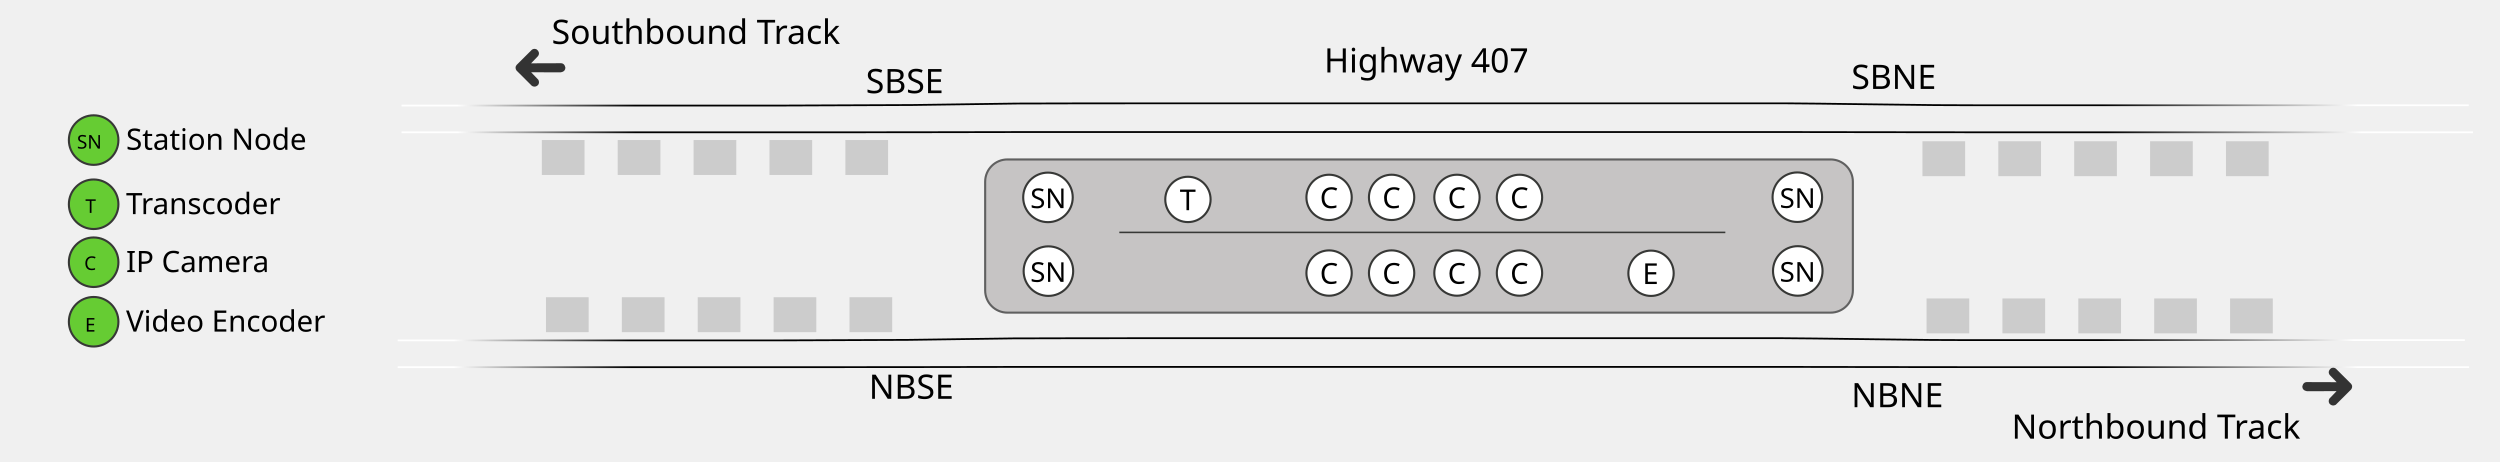
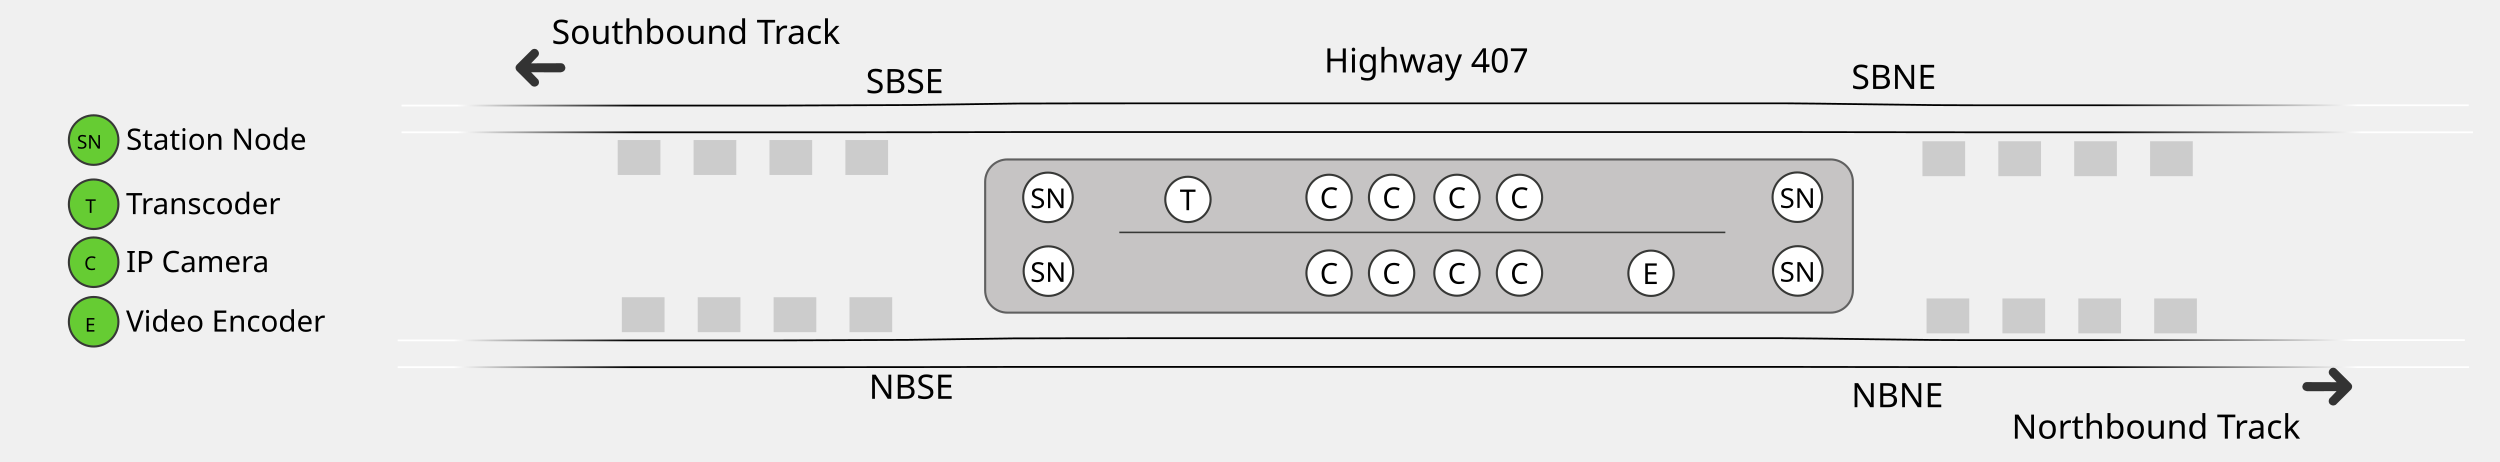
<svg xmlns="http://www.w3.org/2000/svg" xmlns:xlink="http://www.w3.org/1999/xlink" version="1.1" id="Layer_1" x="0px" y="0px" width="1186px" height="219px" viewBox="0 0 1186 219" enable-background="new 0 0 1186 219" xml:space="preserve">
  <defs id="defs62">
    <linearGradient id="linearGradient63">
      <stop style="stop-color:#000000;stop-opacity:1;" offset="0" id="stop63" />
      <stop style="stop-color:#000000;stop-opacity:0;" offset="1" id="stop64" />
    </linearGradient>
    <linearGradient xlink:href="#linearGradient63" id="linearGradient64" x1="188.661" y1="178.12" x2="1171.328" y2="178.12" gradientUnits="userSpaceOnUse" />
    <linearGradient xlink:href="#linearGradient63" id="linearGradient65" gradientUnits="userSpaceOnUse" x1="188.661" y1="178.12" x2="1171.328" y2="178.12" gradientTransform="translate(1.841615,-111.4177)" />
    <linearGradient xlink:href="#SVGID_4_" id="linearGradient66" gradientUnits="userSpaceOnUse" gradientTransform="matrix(1,0,0,0.00832997,435.5613,71.45361)" x1="-245.059" y1="-570.334" x2="737.608" y2="-570.334" />
    <linearGradient xlink:href="#SVGID_3_" id="linearGradient67" gradientUnits="userSpaceOnUse" gradientTransform="matrix(1,0,0,0.06548077,435.5613,89.93411)" x1="-245.059" y1="-555.749" x2="735.607" y2="-555.749" />
  </defs>
  <path fill="#C6C4C4" stroke="#606060" stroke-miterlimit="10" d="M878.999,137.766c0,5.824-4.723,10.549-10.549,10.549H477.91  c-5.826,0-10.549-4.725-10.549-10.549V86.192c0-5.826,4.723-10.549,10.549-10.549h390.54c5.826,0,10.549,4.723,10.549,10.549  V137.766z" id="path1" />
  <g id="Layer_1_1_">
</g>
  <circle id="circle1" fill="#ffffff" stroke="#373836" stroke-miterlimit="10" cx="852.656" cy="93.55" r="11.75" style="display:inline">
</circle>
  <circle id="circle2" fill="#FFFFFF" stroke="#373836" stroke-miterlimit="10" cx="852.865" cy="128.533" r="11.75">
</circle>
  <circle id="circle3" fill="#FFFFFF" stroke="#373836" stroke-miterlimit="10" cx="630.514" cy="93.637" r="10.75">
</circle>
  <circle id="circle4" fill="#ffffff" stroke="#373836" stroke-miterlimit="10" cx="660.174" cy="93.637" r="10.75" style="display:inline">
</circle>
  <circle id="circle5" fill="#FFFFFF" stroke="#373836" stroke-miterlimit="10" cx="691.181" cy="93.637" r="10.75">
</circle>
  <circle id="circle6" fill="#FFFFFF" stroke="#373836" stroke-miterlimit="10" cx="720.841" cy="93.637" r="10.75">
</circle>
  <circle id="circle7" fill="#FFFFFF" stroke="#373836" stroke-miterlimit="10" cx="630.514" cy="129.534" r="10.75">
</circle>
  <circle id="circle8" fill="#FFFFFF" stroke="#373836" stroke-miterlimit="10" cx="660.174" cy="129.534" r="10.75">
</circle>
  <circle id="circle9" fill="#FFFFFF" stroke="#373836" stroke-miterlimit="10" cx="691.181" cy="129.534" r="10.75">
</circle>
  <circle id="circle10" fill="#FFFFFF" stroke="#373836" stroke-miterlimit="10" cx="720.841" cy="129.534" r="10.75">
</circle>
  <circle id="circle11" fill="#FFFFFF" stroke="#373836" stroke-miterlimit="10" cx="497.156" cy="93.637" r="11.75">
</circle>
  <circle id="circle12" fill="#ffffff" stroke="#373836" stroke-miterlimit="10" cx="497.365" cy="128.621" r="11.75" style="display:inline">
</circle>
  <circle id="circle13" fill="#ffffff" stroke="#373836" stroke-miterlimit="10" cx="563.555" cy="94.608" r="10.75" style="display:inline">
</circle>
  <circle fill="#66cc33" stroke="#373836" stroke-miterlimit="10" cx="44.425" cy="66.458" r="11.75" id="circle14" style="display:inline" />
  <circle id="circle15" fill="#ffffff" stroke="#373836" stroke-miterlimit="10" cx="783.245" cy="129.639" r="10.75">
</circle>
  <circle fill="#66cc33" stroke="#373836" stroke-miterlimit="10" cx="44.425" cy="96.901" r="11.75" id="circle16" />
  <circle fill="#66cc33" stroke="#373836" stroke-miterlimit="10" cx="44.425" cy="124.403" r="11.75" id="circle17" />
  <circle fill="#66cc33" stroke="#373836" stroke-miterlimit="10" cx="44.425" cy="152.636" r="11.75" id="circle18" style="display:inline" />
  <g id="track" style="display:inline" transform="translate(0,-4)">
    <linearGradient id="SVGID_1_" gradientUnits="userSpaceOnUse" x1="-245.059" y1="-465.954" x2="735.607" y2="-465.954" gradientTransform="matrix(1,0,0,-1,433.7197,-399.5801)">
      <stop offset="0.027" style="stop-color:#FFFFFF" id="stop18" />
      <stop offset="0.113" style="stop-color:#000000" id="stop19" />
      <stop offset="0.823" style="stop-color:#000000" id="stop20" />
      <stop offset="0.946" style="stop-color:#FFFFFF" id="stop21" />
    </linearGradient>
    <path fill="none" stroke="url(#SVGID_1_)" stroke-miterlimit="10" d="M 1169.327,74.121 H 936.245 c -10.75,0.25 -39.25,-7 -49.25,-9.25 -10,-2.25 -29,-6.25 -29,-6.25 h -64.75 c 0,0 -293,0 -298.5,0 -5.5,0 -71,14 -71,14 l -52.5,1.5 H 188.661" id="path21" style="display:none;stroke:url(#SVGID_1_)" />
    <linearGradient id="SVGID_2_" gradientUnits="userSpaceOnUse" x1="-245.059" y1="-450.448" x2="735.607" y2="-450.448" gradientTransform="matrix(1,0,0,-1,433.7197,-399.5801)">
      <stop offset="0.027" style="stop-color:#FFFFFF" id="stop22" />
      <stop offset="0.113" style="stop-color:#000000" id="stop23" />
      <stop offset="0.823" style="stop-color:#000000" id="stop24" />
      <stop offset="0.946" style="stop-color:#FFFFFF" id="stop25" />
    </linearGradient>
    <path fill="none" stroke="url(#SVGID_2_)" stroke-miterlimit="10" d="M 1169.327,58.615 H 936.245 c -10.75,0.25 -39.25,-7 -49.25,-9.25 -10,-2.25 -29,-6.25 -29,-6.25 h -64.75 c 0,0 -293,0 -298.5,0 -5.5,0 -71,14 -71,14 l -52.5,1.5 H 188.661" id="path25" style="display:none;stroke:url(#SVGID_2_)" />
    <linearGradient id="SVGID_3_" gradientUnits="userSpaceOnUse" x1="-245.059" y1="-555.749" x2="735.607" y2="-555.749" gradientTransform="matrix(1,0,0,0.06548077,433.7197,201.3518)">
      <stop offset="0.027" style="stop-color:#FFFFFF" id="stop26" />
      <stop offset="0.113" style="stop-color:#000000" id="stop27" />
      <stop offset="0.823" style="stop-color:#000000" id="stop28" />
      <stop offset="0.946" style="stop-color:#FFFFFF" id="stop29" />
    </linearGradient>
    <path fill="none" stroke="url(#SVGID_3_)" stroke-miterlimit="10" d="M 1169.327,165.354 H 934.245 c -8,0.016 -25.25,-0.082 -44,-0.393 -18.75,-0.311 -44.5,-0.524 -44.5,-0.524 h -305.5 c 0,0 -53.75,0.016 -59.75,0.098 -6,0.082 -49.75,0.704 -49.75,0.704 l -59.5,0.246 H 188.661" id="path29" style="display:inline;stroke:url(#SVGID_3_);stroke-width:0.847;stroke-dasharray:none" />
    <linearGradient id="SVGID_4_" gradientUnits="userSpaceOnUse" x1="-245.059" y1="-570.334" x2="737.608" y2="-570.334" gradientTransform="matrix(1,0,0,0.00832997,433.7197,182.8713)">
      <stop offset="0.027" style="stop-color:#FFFFFF" id="stop30" />
      <stop offset="0.113" style="stop-color:#000000" id="stop31" />
      <stop offset="0.823" style="stop-color:#000000" id="stop32" />
      <stop offset="0.946" style="stop-color:#FFFFFF" id="stop33" />
    </linearGradient>
    <path fill="none" stroke="url(#SVGID_4_)" stroke-miterlimit="10" d="M 1171.328,178.17 H 1034.662 932.245 c -8,0.002 -25.25,-0.01 -44,-0.05 -18.75,-0.04 -44.5,-0.067 -44.5,-0.067 h -305.5 c 0,0 -53.75,0.002 -59.75,0.013 -6,0.01 -49.75,0.09 -49.75,0.09 l -59.5,0.031 H 188.661" id="path33" style="display:inline;fill:url(#linearGradient64);fill-opacity:1;stroke:url(#SVGID_4_);stroke-width:0.847;stroke-dasharray:none" />
    <path fill="none" stroke="url(#SVGID_3_)" stroke-miterlimit="10" d="M 1171.169,53.936 H 936.087 c -8,0.016 -25.25,-0.082 -44,-0.393 -18.75,-0.311 -44.5,-0.524 -44.5,-0.524 h -305.5 c 0,0 -53.75,0.016 -59.75,0.098 -6,0.082 -49.75,0.704 -49.75,0.704 l -59.5,0.246 h -182.584" id="path64" style="display:inline;stroke:url(#linearGradient67);stroke-width:0.847;stroke-dasharray:none" />
    <path fill="none" stroke="url(#SVGID_4_)" stroke-miterlimit="10" d="m 1173.17,66.753 h -136.666 -102.417 c -8,0.002 -25.25,-0.01 -44,-0.05 -18.75,-0.04 -44.5,-0.067 -44.5,-0.067 h -305.5 c 0,0 -53.75,0.002 -59.75,0.013 -6,0.01 -49.75,0.09 -49.75,0.09 l -59.5,0.031 h -180.584" id="path65" style="display:inline;fill:url(#linearGradient65);fill-opacity:1;stroke:url(#linearGradient66);stroke-width:0.847;stroke-dasharray:none" />
  </g>
  <text transform="translate(36.498,70.5)" font-family="MyriadPro-Regular" font-size="9px" id="text37">SN</text>
  <text transform="translate(59.7969,71.0508)" font-family="MyriadPro-Regular" style="font-size:14px" id="text38">Station Node</text>
  <text transform="translate(40.5,101)" font-family="MyriadPro-Regular" font-size="9px" id="text39">T</text>
  <text transform="translate(59.8052,101.5791)" font-family="MyriadPro-Regular" style="font-size:14px" id="text40">Transcoder</text>
  <text transform="translate(39.9419,128.0811)" font-family="MyriadPro-Regular" font-size="9px" id="text41">C</text>
  <text transform="translate(59.7969,129.0811)" font-family="MyriadPro-Regular" style="font-size:14px" id="text42">IP Camera</text>
  <text transform="translate(40.3184,157.3135)" font-family="MyriadPro-Regular" font-size="9px" id="text43">E</text>
  <text transform="translate(59.7969,157.3135)" font-family="MyriadPro-Regular" style="font-size:14px;display:inline" id="text44">Video Encoder</text>
  <text transform="translate(844.2773,98.6416)" enable-background="new    " font-family="MyriadPro-Semibold" font-size="13px" id="text45" style="display:inline">SN</text>
  <text id="NB-R1_1_" transform="translate(844.2773,133.6436)" enable-background="new    " font-family="MyriadPro-Semibold" font-size="13px" style="display:inline">SN</text>
  <g id="g46" style="display:inline">
    <text transform="translate(626.1357,98.73)" enable-background="new    " font-family="MyriadPro-Semibold" font-size="13.7px" id="text46">C</text>
  </g>
  <g id="g47" style="display:inline">
    <text transform="translate(655.7959,98.73)" enable-background="new    " font-family="MyriadPro-Semibold" font-size="13.7px" id="text47">C</text>
  </g>
  <g id="g48" style="display:inline">
    <text transform="translate(686.8027,98.73)" enable-background="new    " font-family="MyriadPro-Semibold" font-size="13.7px" id="text48">C</text>
  </g>
  <g id="g49" style="display:inline">
    <text transform="translate(716.4629,98.73)" enable-background="new    " font-family="MyriadPro-Semibold" font-size="13.7px" id="text49">C</text>
  </g>
  <g id="g50" style="display:inline">
    <text transform="translate(626.1357,134.625)" enable-background="new    " font-family="MyriadPro-Semibold" font-size="13.7px" id="text50">C</text>
  </g>
  <g id="g51" style="display:inline">
    <text transform="translate(655.7959,134.625)" enable-background="new    " font-family="MyriadPro-Semibold" font-size="13.7px" id="text51">C</text>
  </g>
  <g id="g52" style="display:inline">
    <text transform="translate(686.8027,134.625)" enable-background="new    " font-family="MyriadPro-Semibold" font-size="13.7px" id="text52">C</text>
  </g>
  <g id="g53" style="display:inline">
    <text transform="translate(716.4629,134.625)" enable-background="new    " font-family="MyriadPro-Semibold" font-size="13.7px" id="text53">C</text>
  </g>
  <text transform="translate(488.7764,98.73)" enable-background="new    " font-family="MyriadPro-Semibold" font-size="13px" id="text54" style="display:inline">SN</text>
  <text transform="translate(488.7764,133.7314)" enable-background="new    " font-family="MyriadPro-Semibold" font-size="13px" id="text55">SN</text>
  <g id="g55">
    <text id="tc2text" transform="translate(779.1807,134.7451)" enable-background="new    " font-family="MyriadPro-Semibold" font-size="13.7px">E</text>
  </g>
  <g id="g56">
    <text id="tc1text" transform="translate(559.6816,99.7173)" enable-background="new    " font-family="MyriadPro-Semibold" font-size="13.7px">T</text>
  </g>
  <g id="station_name" style="display:inline">
    <text id="section_station_name" transform="translate(628.168,34.3882)" font-family="MyriadPro-Regular" font-size="16px">Highway 407</text>
  </g>
  <text font-family="MyriadPro-Regular" font-size="16px" id="text56" style="display:inline" x="261.682" y="20.838">Southbound Track</text>
  <text font-family="MyriadPro-Regular" font-size="16px" id="text57" style="display:inline" x="954.322" y="208.106">Northbound Track</text>
  <text font-family="MyriadPro-Regular" font-size="16px" id="text58" style="display:inline" x="410.745" y="44.185">SBSE</text>
  <text font-family="MyriadPro-Regular" font-size="16px" id="text59" style="display:inline" x="412.195" y="189.182">NBSE</text>
  <text font-family="MyriadPro-Regular" font-size="16px" id="text60" style="display:inline" x="878.277" y="42.185">SBNE</text>
  <text font-family="MyriadPro-Regular" font-size="16px" id="text61" style="display:inline" x="878.275" y="193.182">NBNE</text>
  <path fill="#333333" d="m 252.311,23.607 -6.992,6.968 c 0,0 -1.438,1.121 -0.293,2.875 l 7.285,7.26 c 0,0 1.461,1.072 2.898,-0.341 0,0 0.975,-0.999 0.171,-2.534 l -3.411,-3.557 13.863,0.049 c 0,0 2.338,-0.097 2.387,-2.168 0,0 -0.195,-2.071 -1.998,-2.169 l -14.275,0.049 3.191,-3.313 c 0,0 1.51,-1.583 -0.463,-3.239 0,-10e-4 -1.17,-0.757 -2.363,0.12 z" id="path61" style="display:inline" />
  <path fill="#333333" d="m 1108.132,174.877 6.992,6.968 c 0,0 1.438,1.121 0.293,2.875 l -7.285,7.261 c 0,0 -1.461,1.071 -2.897,-0.342 0,0 -0.976,-0.998 -0.172,-2.533 l 3.411,-3.558 -13.862,0.05 c 0,0 -2.339,-0.098 -2.388,-2.168 0,0 0.195,-2.072 1.998,-2.17 l 14.275,0.049 -3.191,-3.313 c 0,0 -1.51,-1.583 0.463,-3.239 10e-4,-0.001 1.169,-0.757 2.363,0.12 z" id="path62" style="display:inline" />
  <line fill="none" stroke="#373836" stroke-width="0.75" stroke-miterlimit="10" x1="531" y1="110.251" x2="818.5" y2="110.251" id="line62" style="display:inline" />
  <g id="layer1" style="display:inline">
-     <rect style="display:inline;fill:#cccccc;stroke-width:1.246" id="SBS1" width="20.258" height="16.575" x="257.043" y="66.425" />
-     <rect style="display:inline;fill:#cccccc;stroke-width:1.246" id="SBS5" width="20.258" height="16.575" x="401.042" y="66.425" />
-     <rect style="display:inline;fill:#cccccc;stroke-width:1.246" id="SBS2" width="20.258" height="16.575" x="293.043" y="66.425" />
-     <rect style="display:inline;fill:#cccccc;stroke-width:1.246" id="SBS3" width="20.258" height="16.575" x="329.043" y="66.425" />
-     <rect style="display:inline;fill:#cccccc;stroke-width:1.246" id="SBS4" width="20.258" height="16.575" x="365.042" y="66.425" />
-     <rect style="display:inline;fill:#cccccc;stroke-width:1.246" id="SBN1" width="20.258" height="16.575" x="912" y="67" />
-     <rect style="display:inline;fill:#cccccc;stroke-width:1.246" id="SBN5" width="20.258" height="16.575" x="1055.998" y="67" />
-     <rect style="display:inline;fill:#cccccc;stroke-width:1.246" id="SBN2" width="20.258" height="16.575" x="948" y="67" />
-     <rect style="display:inline;fill:#cccccc;stroke-width:1.246" id="SBN3" width="20.258" height="16.575" x="983.999" y="67" />
-     <rect style="display:inline;fill:#cccccc;stroke-width:1.246" id="SBN4" width="20.258" height="16.575" x="1019.999" y="67" />
-     <rect style="display:inline;fill:#cccccc;stroke-width:1.246" id="NBS1" width="20.258" height="16.575" x="259" y="141" />
-     <rect style="display:inline;fill:#cccccc;stroke-width:1.246" id="NBS5" width="20.258" height="16.575" x="402.998" y="141" />
-     <rect style="display:inline;fill:#cccccc;stroke-width:1.246" id="NBS2" width="20.258" height="16.575" x="295" y="141" />
-     <rect style="display:inline;fill:#cccccc;stroke-width:1.246" id="NBS3" width="20.258" height="16.575" x="330.999" y="141" />
-     <rect style="display:inline;fill:#cccccc;stroke-width:1.246" id="NBS4" width="20.258" height="16.575" x="366.999" y="141" />
-     <rect style="display:inline;fill:#cccccc;stroke-width:1.246" id="NBN1" width="20.258" height="16.575" x="913.956" y="141.575" />
-     <rect style="display:inline;fill:#cccccc;stroke-width:1.246" id="NBN5" width="20.258" height="16.575" x="1057.955" y="141.575" />
-     <rect style="display:inline;fill:#cccccc;stroke-width:1.246" id="NBN2" width="20.258" height="16.575" x="949.956" y="141.575" />
-     <rect style="display:inline;fill:#cccccc;stroke-width:1.246" id="NBN3" width="20.258" height="16.575" x="985.956" y="141.575" />
-     <rect style="display:inline;fill:#cccccc;stroke-width:1.246" id="NBN4" width="20.258" height="16.575" x="1021.955" y="141.575" />
+     <rect style="display:none;fill:#cccccc;stroke-width:1.246" id="SBS1" width="20.258" height="16.575" x="257.043" y="66.425" />
+     <rect style="display:inline;fill:#cccccc;stroke-width:1.246" id="SB5" width="20.258" height="16.575" x="401.042" y="66.425" />
+     <rect style="display:inline;fill:#cccccc;stroke-width:1.246" id="SB8" width="20.258" height="16.575" x="293.043" y="66.425" />
+     <rect style="display:inline;fill:#cccccc;stroke-width:1.246" id="SB7" width="20.258" height="16.575" x="329.043" y="66.425" />
+     <rect style="display:inline;fill:#cccccc;stroke-width:1.246" id="SB6" width="20.258" height="16.575" x="365.042" y="66.425" />
+     <rect style="display:inline;fill:#cccccc;stroke-width:1.246" id="SB4" width="20.258" height="16.575" x="912" y="67" />
+     <rect style="display:none;fill:#cccccc;stroke-width:1.246" id="SBN5" width="20.258" height="16.575" x="1055.998" y="67" />
+     <rect style="display:inline;fill:#cccccc;stroke-width:1.246" id="SB3" width="20.258" height="16.575" x="948" y="67" />
+     <rect style="display:inline;fill:#cccccc;stroke-width:1.246" id="SB2" width="20.258" height="16.575" x="983.999" y="67" />
+     <rect style="display:inline;fill:#cccccc;stroke-width:1.246" id="SB1" width="20.258" height="16.575" x="1019.999" y="67" />
+     <rect style="display:none;fill:#cccccc;stroke-width:1.246" id="NBS1" width="20.258" height="16.575" x="259" y="141" />
+     <rect style="display:inline;fill:#cccccc;stroke-width:1.246" id="NB4" width="20.258" height="16.575" x="402.998" y="141" />
+     <rect style="display:inline;fill:#cccccc;stroke-width:1.246" id="NB1" width="20.258" height="16.575" x="295" y="141" />
+     <rect style="display:inline;fill:#cccccc;stroke-width:1.246" id="NB2" width="20.258" height="16.575" x="330.999" y="141" />
+     <rect style="display:inline;fill:#cccccc;stroke-width:1.246" id="NB3" width="20.258" height="16.575" x="366.999" y="141" />
+     <rect style="display:inline;fill:#cccccc;stroke-width:1.246" id="NB5" width="20.258" height="16.575" x="913.956" y="141.575" />
+     <rect style="display:none;fill:#cccccc;stroke-width:1.246" id="NBN5" width="20.258" height="16.575" x="1057.955" y="141.575" />
+     <rect style="display:inline;fill:#cccccc;stroke-width:1.246" id="NB6" width="20.258" height="16.575" x="949.956" y="141.575" />
+     <rect style="display:inline;fill:#cccccc;stroke-width:1.246" id="NB7" width="20.258" height="16.575" x="985.956" y="141.575" />
+     <rect style="display:inline;fill:#cccccc;stroke-width:1.246" id="NB8" width="20.258" height="16.575" x="1021.955" y="141.575" />
  </g>
</svg>
